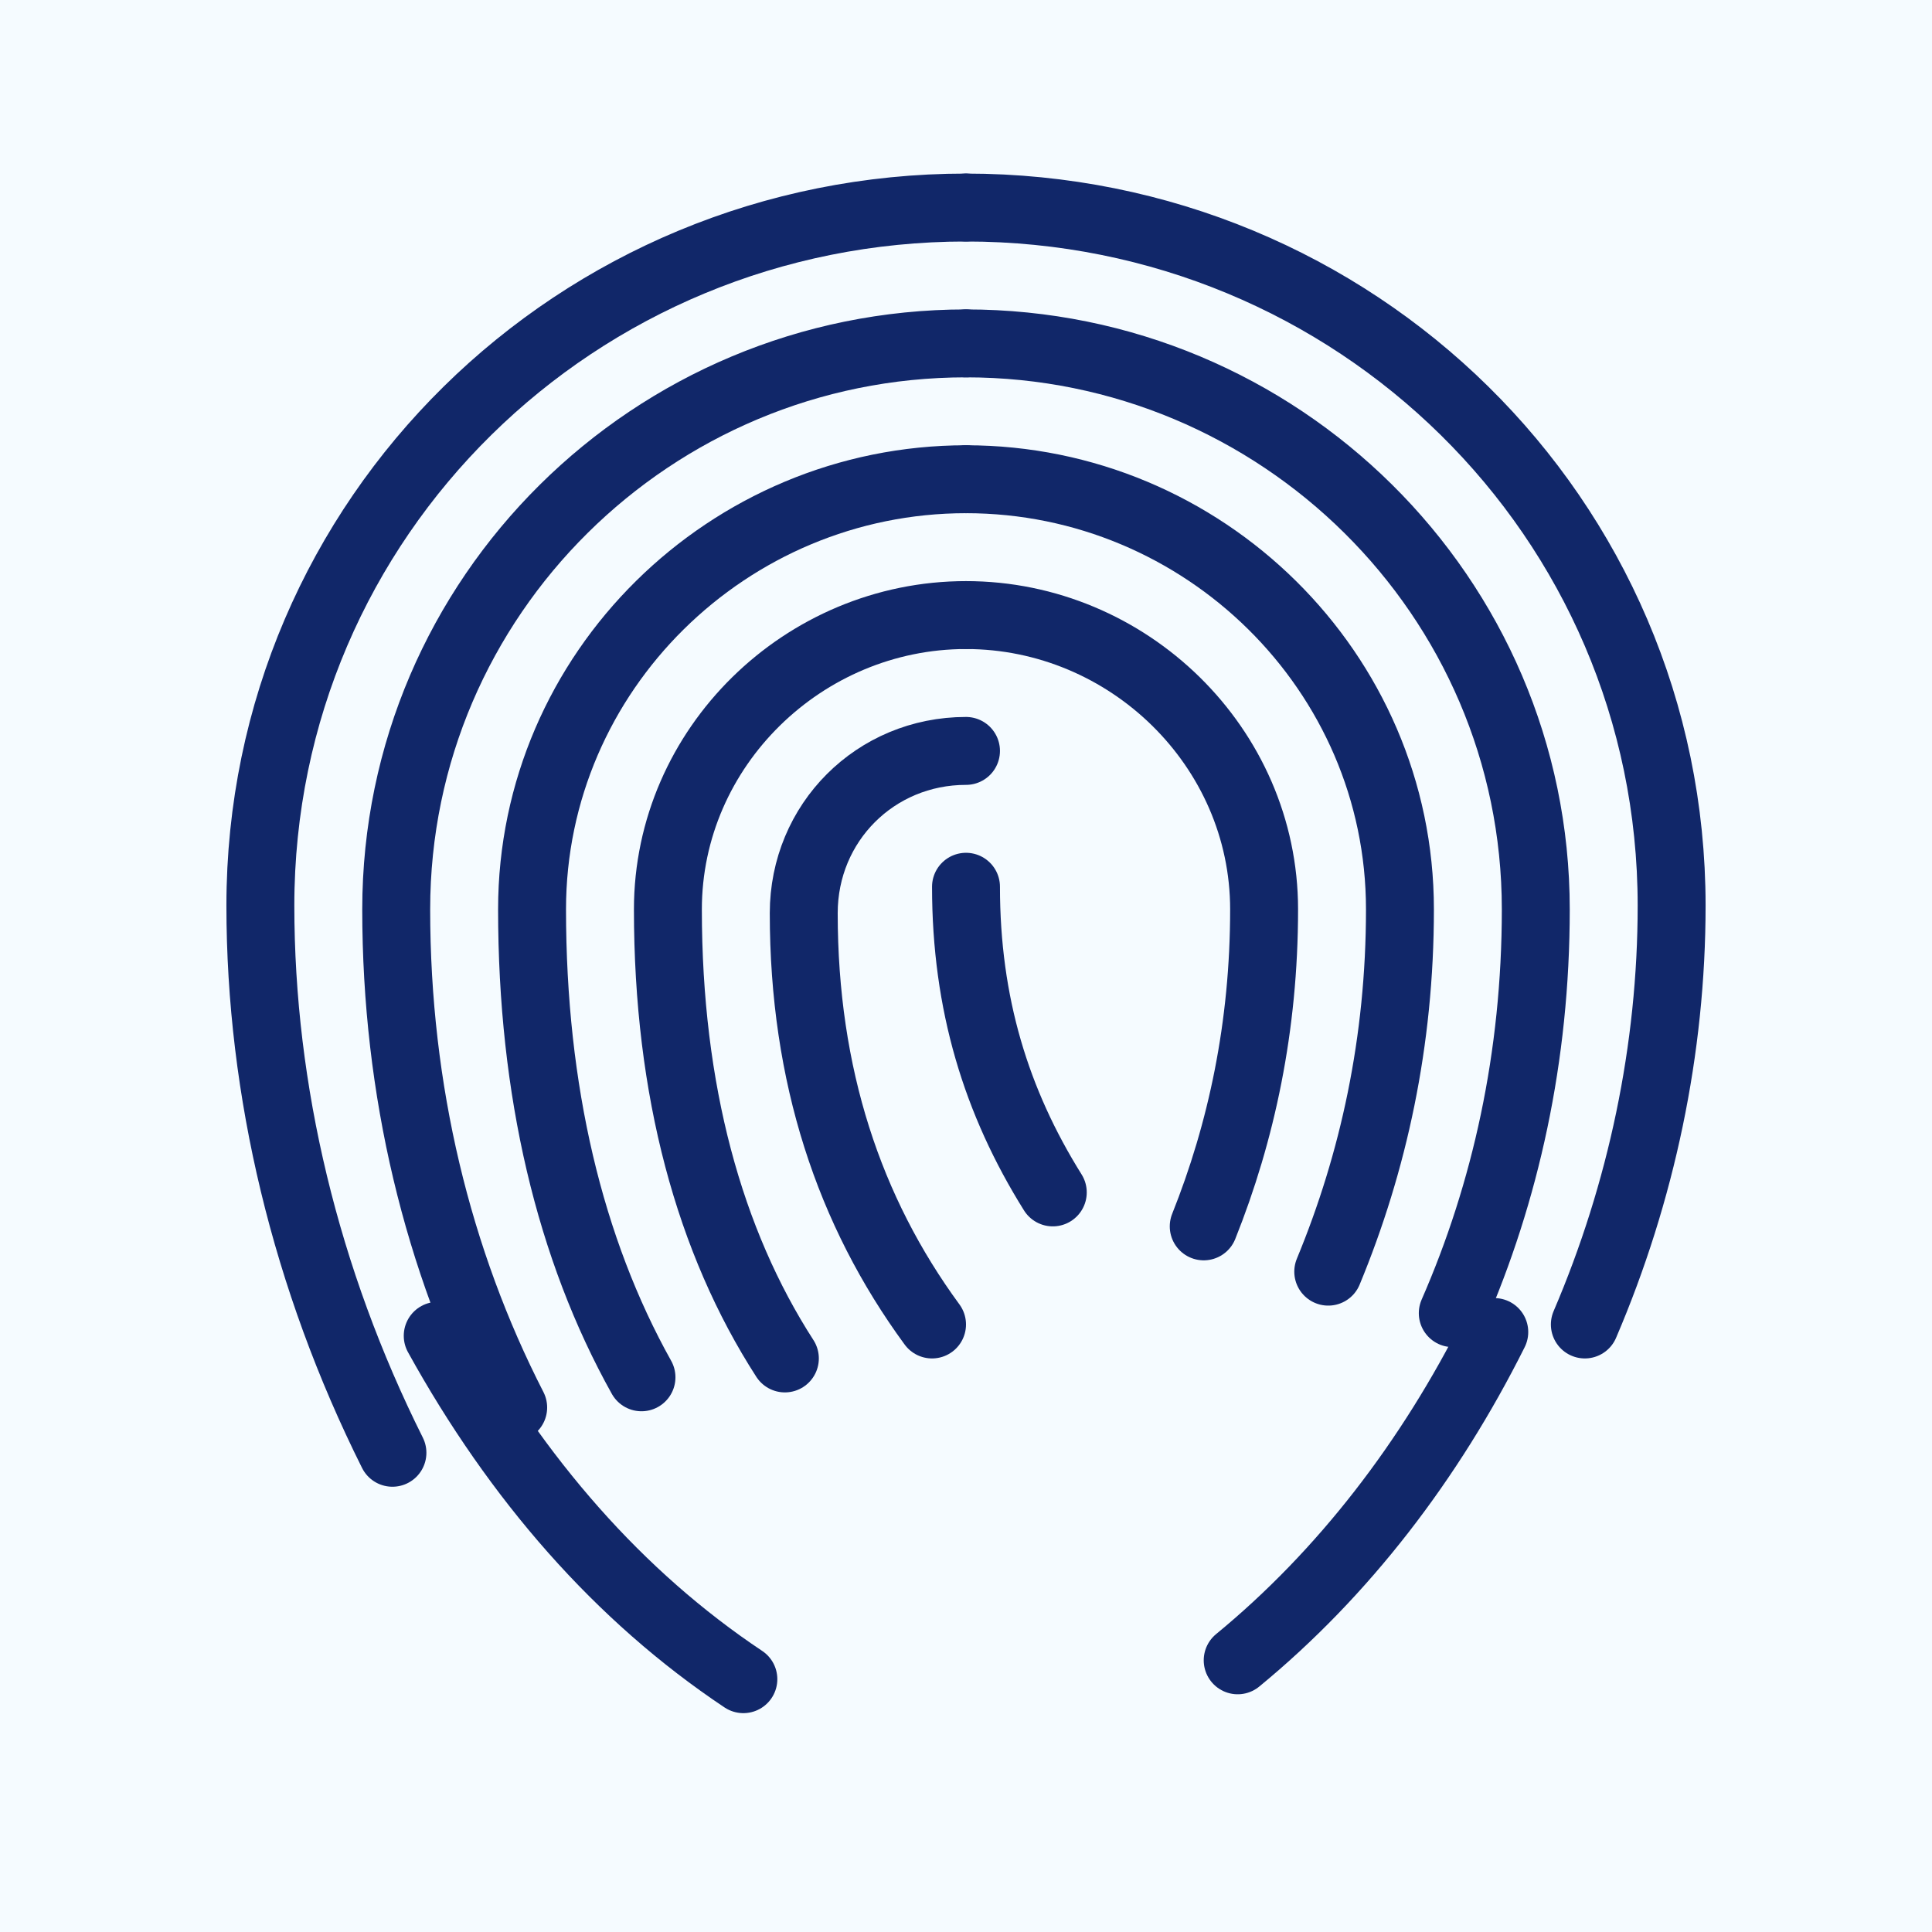
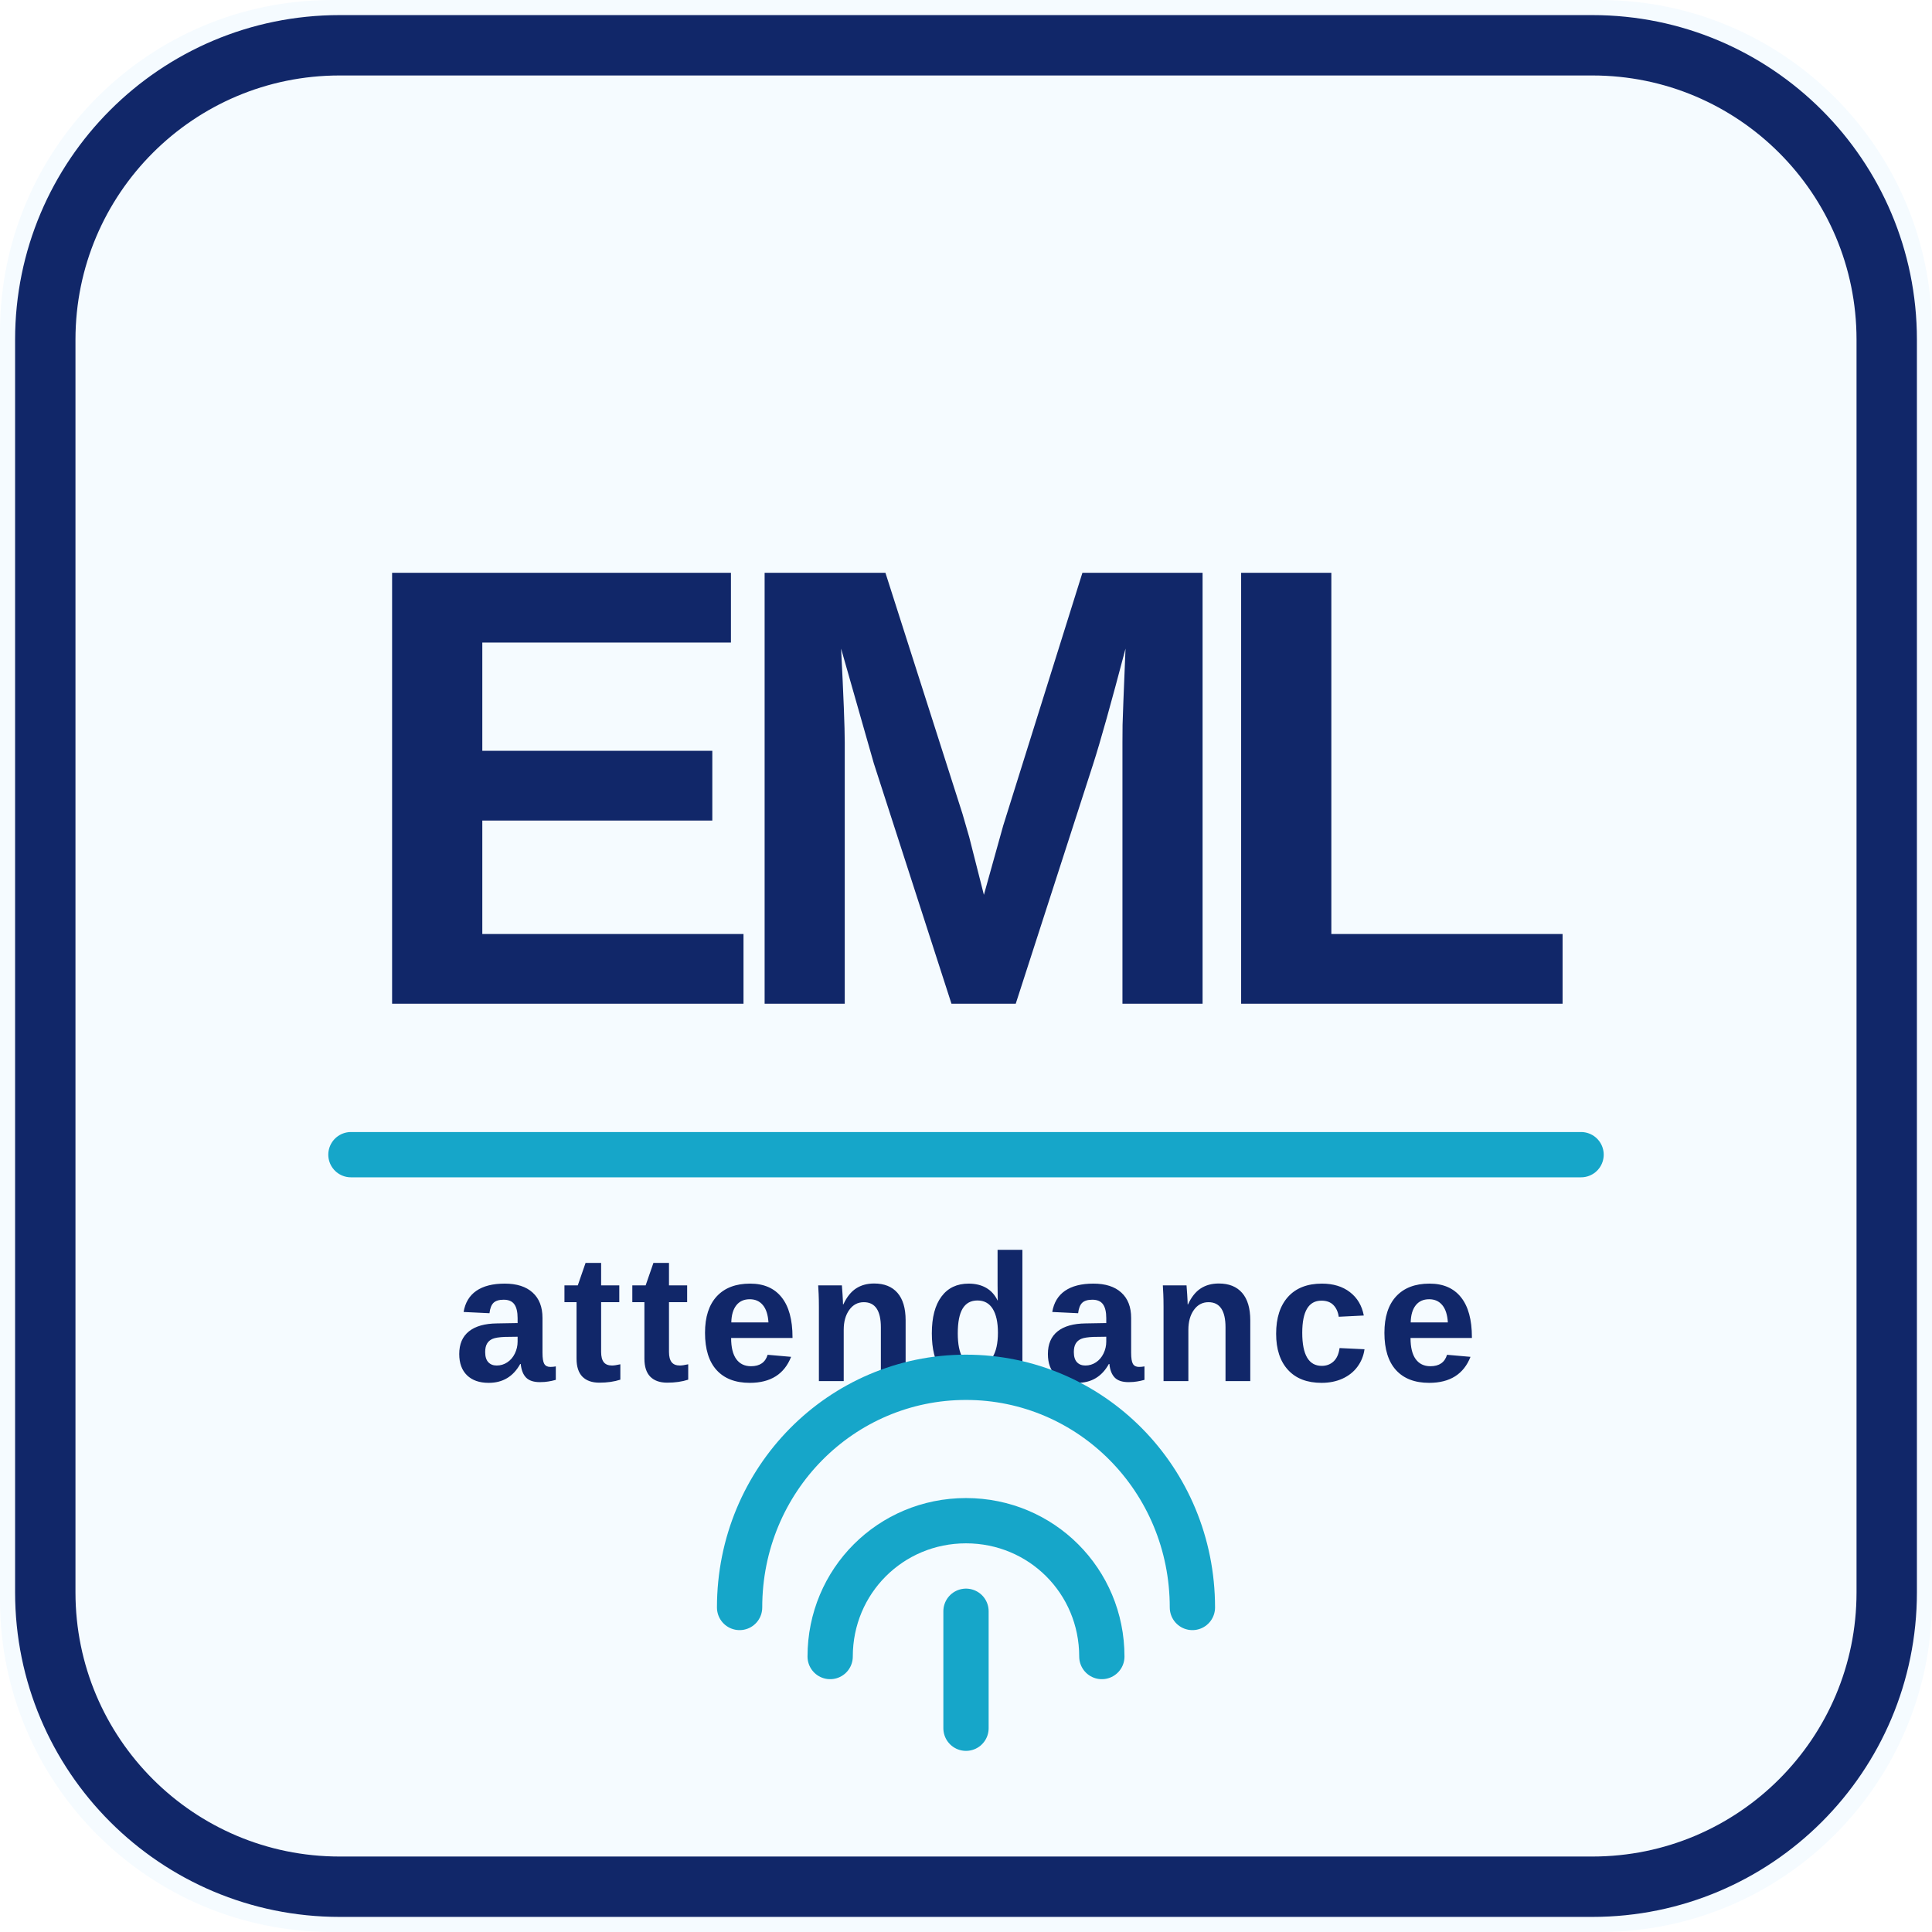
<svg xmlns="http://www.w3.org/2000/svg" viewBox="0 0 512 512">
-   <rect width="512" height="512" fill="#f5fbff" />
-   <g fill="none" stroke="#112769" stroke-linecap="round" stroke-linejoin="round" stroke-width="18">
-     <path d="M256 55c-103 0-187 82-187 185 0 49 12 99 35 145" />
-     <path d="M256 91c-83 0-151 67-151 150 0 48 11 93 31 132" />
-     <path d="M256 127c-63 0-115 51-115 114 0 48 10 90 29 124" />
-     <path d="M256 163c-43 0-79 35-79 78 0 48 11 88 31 119" />
-     <path d="M256 199c-24 0-43 19-43 43 0 43 12 79 34 109" />
-     <path d="M256 55c103 0 187 82 187 185 0 38-8 76-23 111" />
-     <path d="M256 91c83 0 151 67 151 150 0 39-8 75-22 107" />
-     <path d="M256 127c63 0 115 51 115 114 0 35-7 67-19 96" />
-     <path d="M256 163c43 0 79 35 79 78 0 31-6 59-16 84" />
-     <path d="M256 235c0 31 8 57 23 81" />
-     <path d="M116 354c21 38 48 69 81 91" />
-     <path d="M396 353c-17 34-40 64-68 87" />
+   <rect width="512" height="512" rx="88" fill="#f5fbff" />
+   <rect x="12" y="12" width="488" height="488" rx="78" fill="none" stroke="#112769" stroke-width="16" />
+   <text x="256" y="266" fill="#112769" font-family="Arial, Helvetica, sans-serif" font-size="166" font-weight="800" letter-spacing="-12" text-anchor="middle">EML</text>
+   <path d="M93 306h326" stroke="#16a6c9" stroke-linecap="round" stroke-width="12" />
+   <text x="256" y="366" fill="#112769" font-family="Arial, Helvetica, sans-serif" font-size="48" font-weight="700" letter-spacing="2" text-anchor="middle">attendance</text>
+   <g fill="none" stroke="#16a6c9" stroke-linecap="round" stroke-width="12">
+     <path d="M196 426c0-34 27-61 60-61s60 27 60 61" />
+     <path d="M220 439c0-20 16-36 36-36s36 16 36 36" />
+     <path d="M256 427v31" />
  </g>
</svg>
